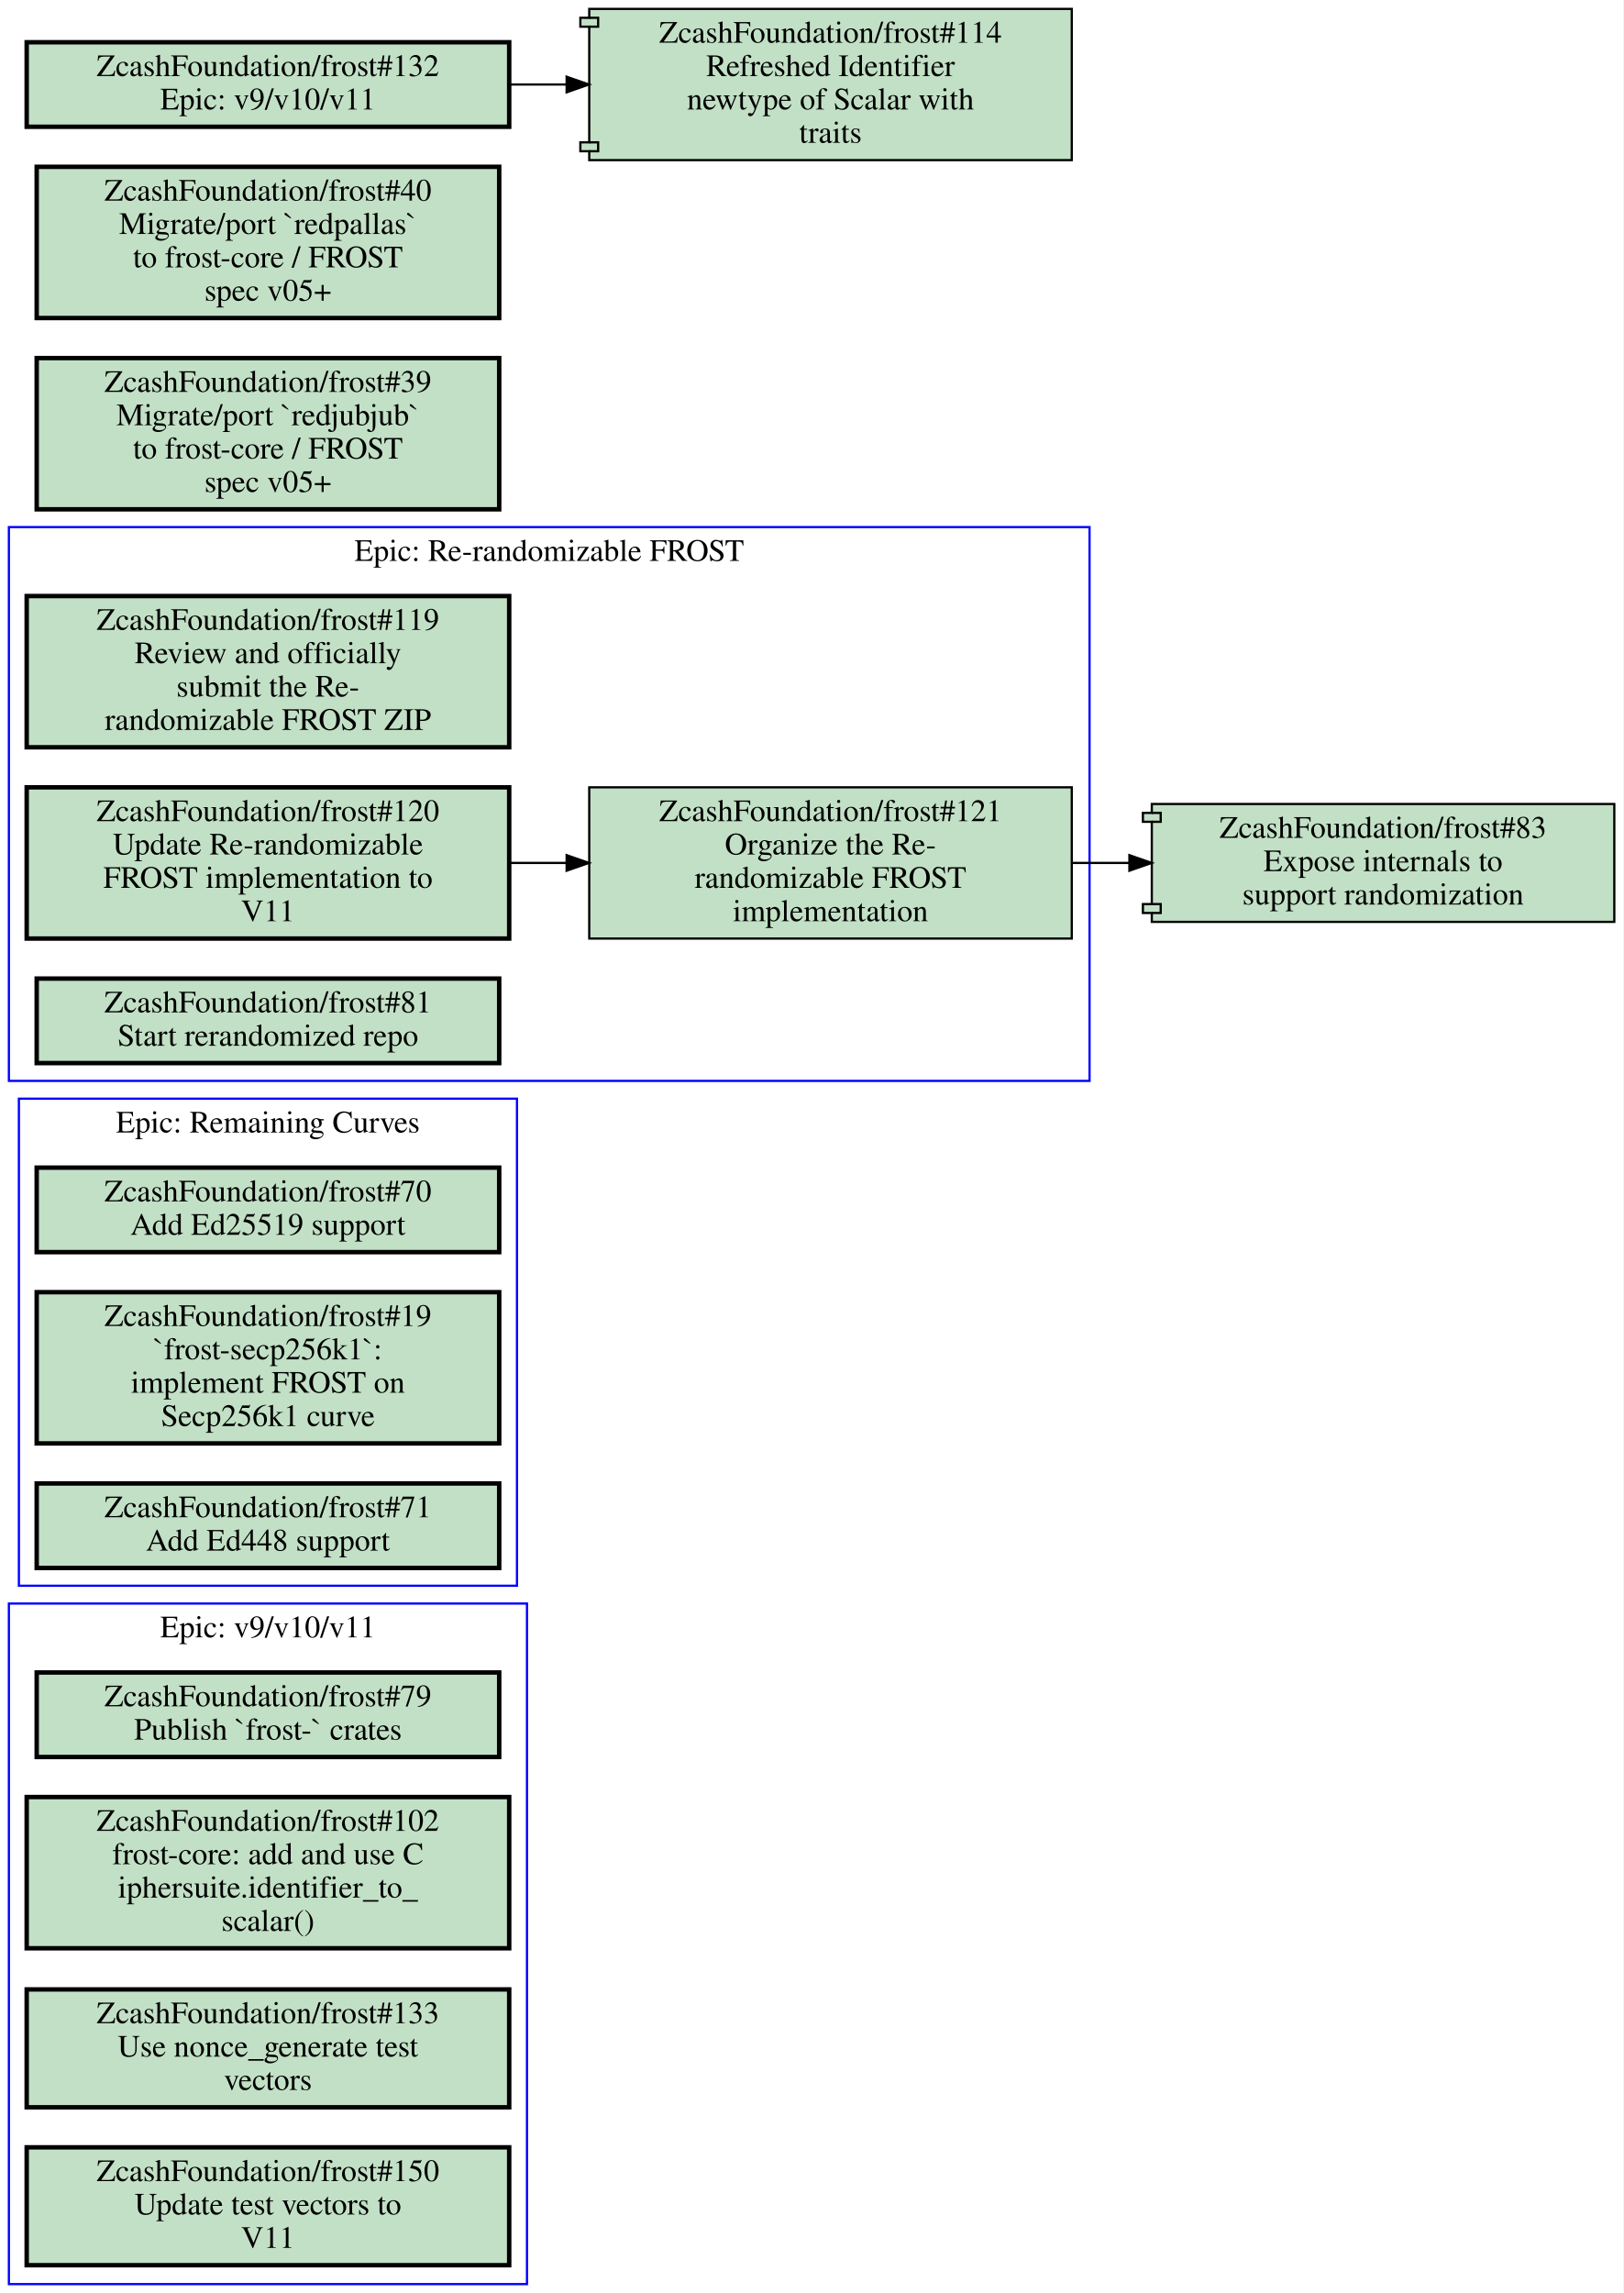
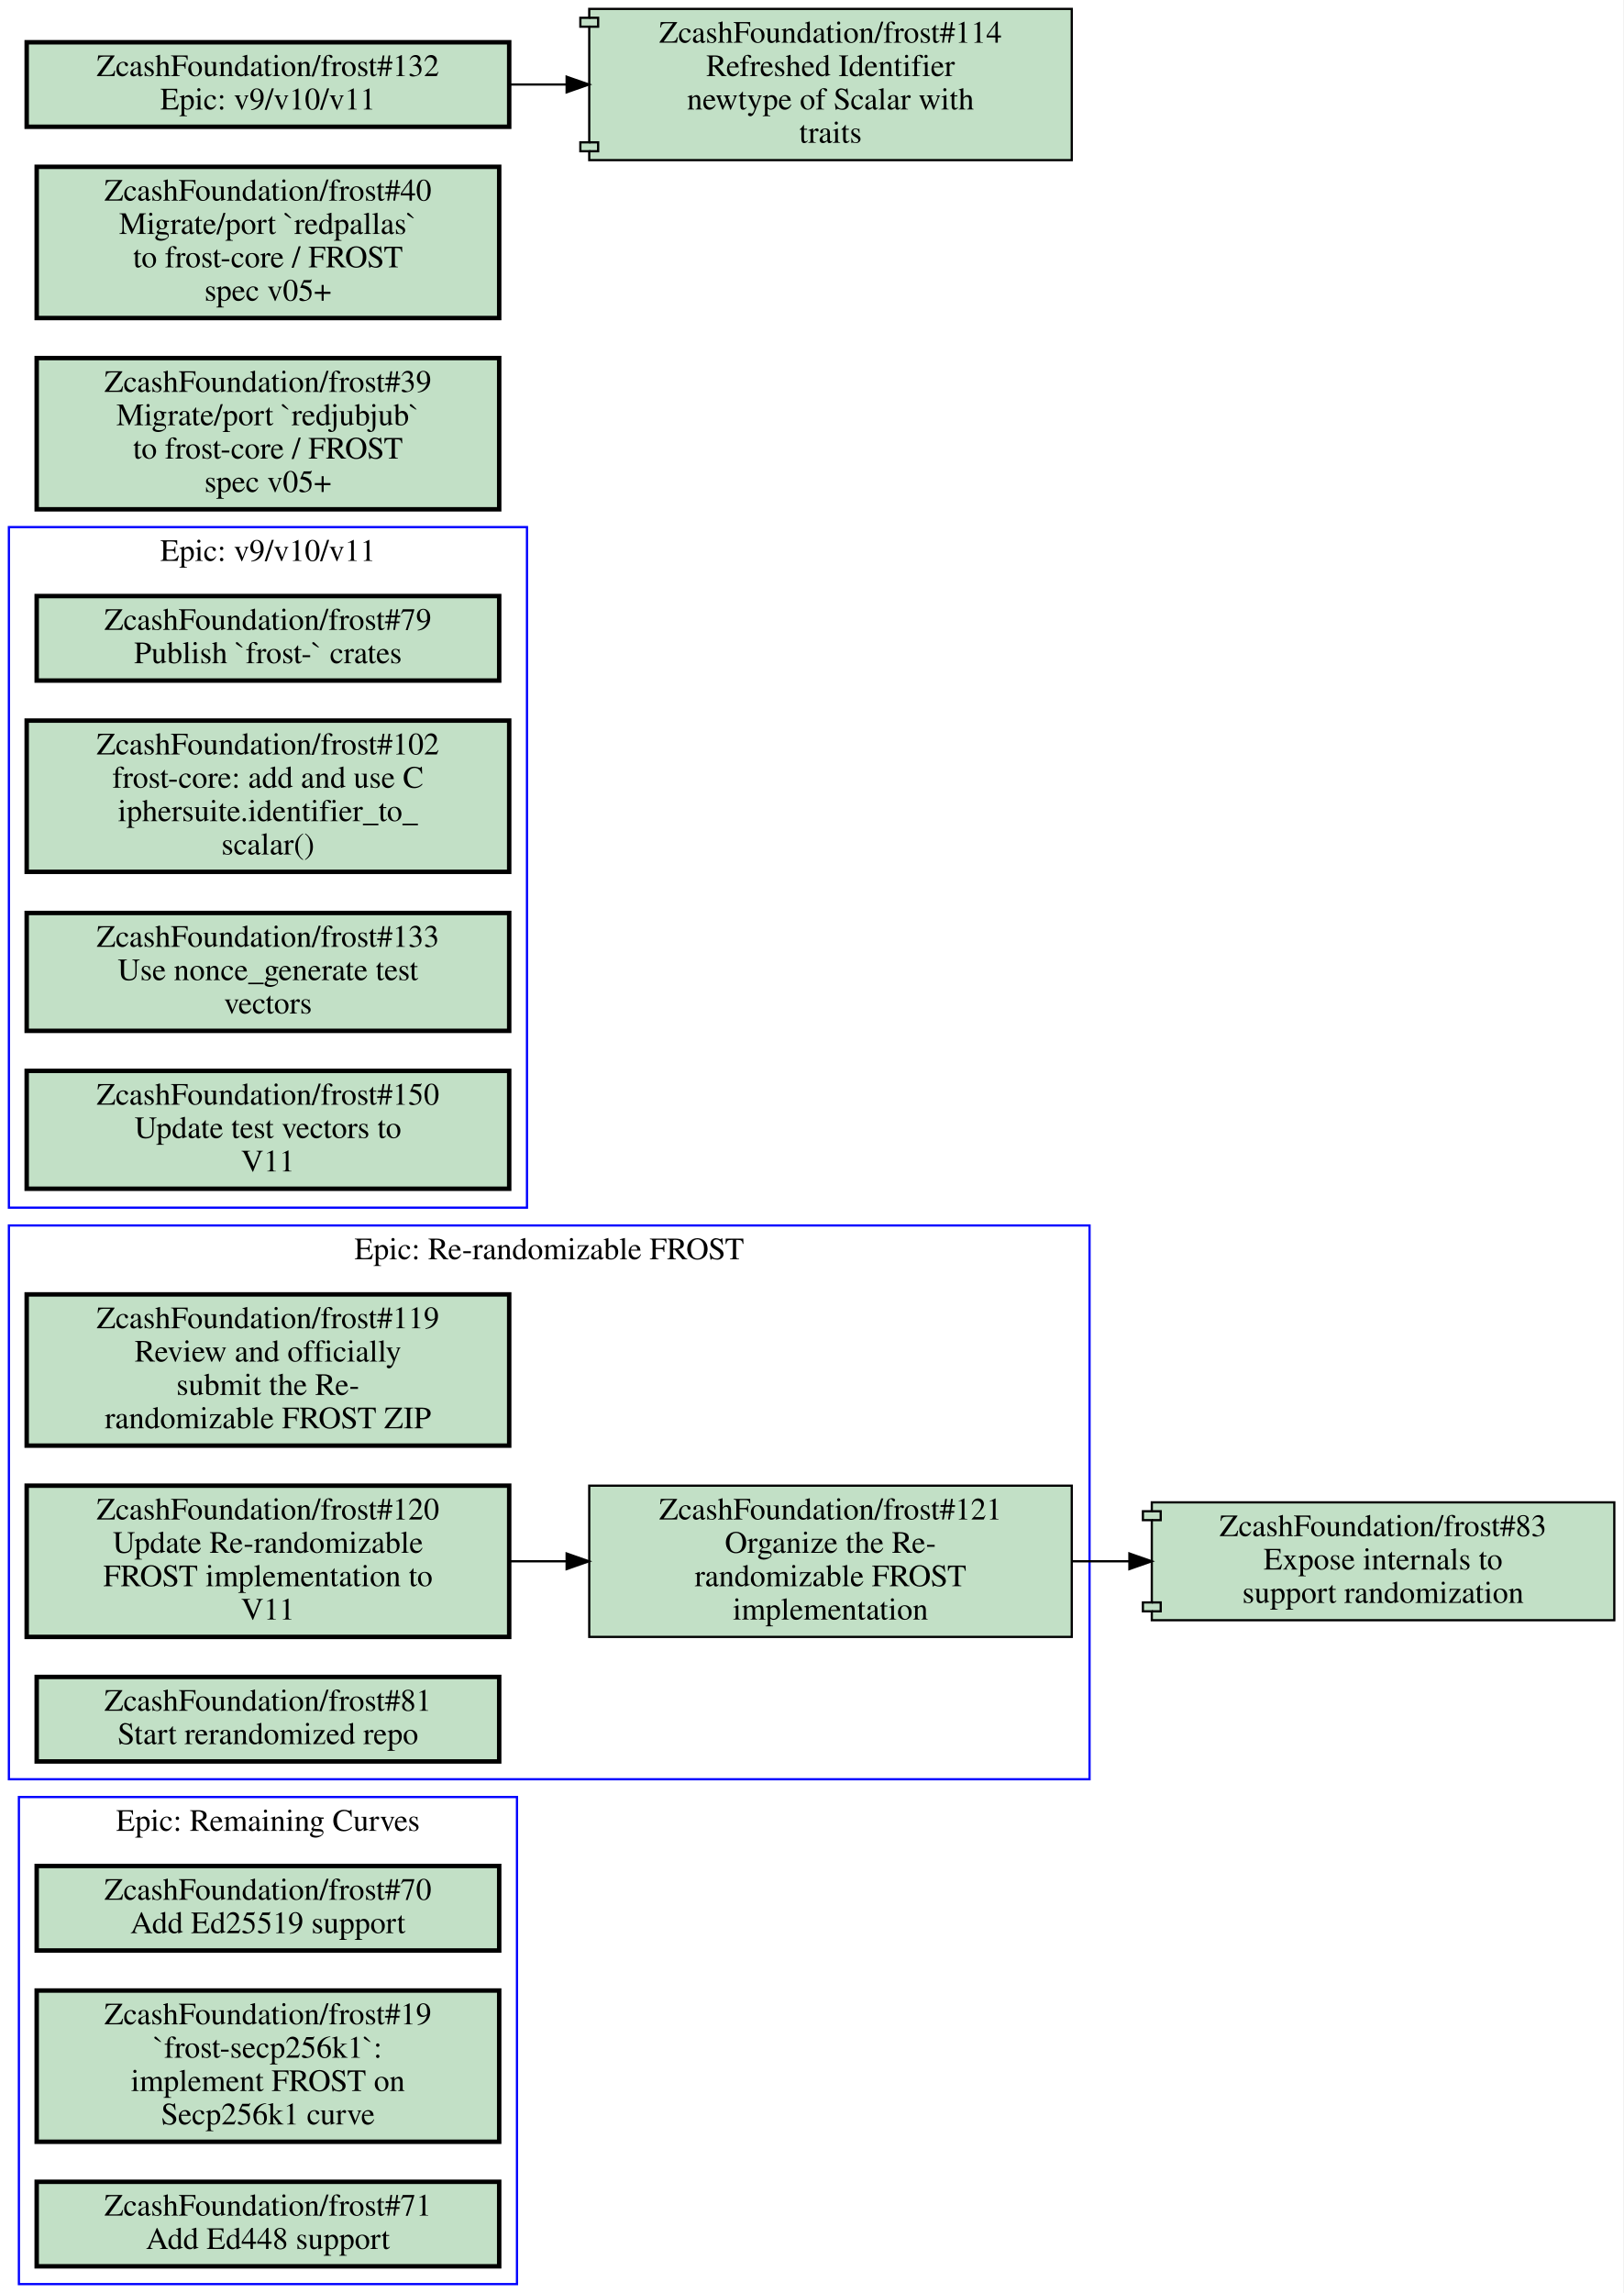
<svg xmlns="http://www.w3.org/2000/svg" xmlns:xlink="http://www.w3.org/1999/xlink" width="730pt" height="1031pt" viewBox="0.00 0.00 730.00 1031.00">
  <g id="graph0" class="graph" transform="scale(1 1) rotate(0) translate(4 1027)">
    <polygon fill="#ffffff" stroke="transparent" points="-4,4 -4,-1027 726,-1027 726,4 -4,4" />
    <g id="clust1" class="cluster">
-       <polygon fill="none" stroke="#0000ff" points="4.5,-314 4.5,-533 228.5,-533 228.5,-314 4.5,-314" />
-       <text text-anchor="middle" x="116.5" y="-517.8" font-family="Times,serif" font-size="14.00" fill="#000000">Epic: Remaining Curves</text>
+       <polygon fill="none" stroke="#0000ff" points="0,-227 0,-476 486,-476 486,-227 0,-227" />
+       <text text-anchor="middle" x="243" y="-460.8" font-family="Times,serif" font-size="14.00" fill="#000000">Epic: Re-randomizable FROST</text>
    </g>
    <g id="clust2" class="cluster">
-       <polygon fill="none" stroke="#0000ff" points="0,-541 0,-790 486,-790 486,-541 0,-541" />
-       <text text-anchor="middle" x="243" y="-774.8" font-family="Times,serif" font-size="14.00" fill="#000000">Epic: Re-randomizable FROST</text>
+       <polygon fill="none" stroke="#0000ff" points="4.5,0 4.5,-219 228.5,-219 228.5,0 4.5,0" />
+       <text text-anchor="middle" x="116.5" y="-203.8" font-family="Times,serif" font-size="14.00" fill="#000000">Epic: Remaining Curves</text>
    </g>
    <g id="clust3" class="cluster">
-       <polygon fill="none" stroke="#0000ff" points="0,0 0,-306 233,-306 233,0 0,0" />
-       <text text-anchor="middle" x="116.5" y="-290.8" font-family="Times,serif" font-size="14.00" fill="#000000">Epic: v9/v10/v11</text>
+       <polygon fill="none" stroke="#0000ff" points="0,-484 0,-790 233,-790 233,-484 0,-484" />
+       <text text-anchor="middle" x="116.5" y="-774.8" font-family="Times,serif" font-size="14.00" fill="#000000">Epic: v9/v10/v11</text>
    </g>
    <g id="node1" class="node open">
      <g id="a_node1">
-         <a xlink:href="https://github.com/ZcashFoundation/frost/issues/70" xlink:title="ZcashFoundation/frost#70&#10;Add Ed25519 support" target="_blank">
-           <polygon fill="#c2e0c6" stroke="#000000" stroke-width="2" points="220.5,-502 12.5,-502 12.5,-464 220.5,-464 220.5,-502" />
-           <text text-anchor="middle" x="116.5" y="-486.8" font-family="Times,serif" font-size="14.00" fill="#000000">ZcashFoundation/frost#70</text>
-           <text text-anchor="middle" x="116.5" y="-471.8" font-family="Times,serif" font-size="14.00" fill="#000000">Add Ed25519 support</text>
+         <a xlink:href="https://github.com/ZcashFoundation/frost/issues/119" xlink:title="ZcashFoundation/frost#119&#10;Review and officially&#10;submit the Re-&#10;randomizable FROST ZIP" target="_blank">
+           <polygon fill="#c2e0c6" stroke="#000000" stroke-width="2" points="225,-445 8,-445 8,-377 225,-377 225,-445" />
+           <text text-anchor="middle" x="116.5" y="-429.8" font-family="Times,serif" font-size="14.00" fill="#000000">ZcashFoundation/frost#119</text>
+           <text text-anchor="middle" x="116.5" y="-414.8" font-family="Times,serif" font-size="14.00" fill="#000000">Review and officially</text>
+           <text text-anchor="middle" x="116.5" y="-399.8" font-family="Times,serif" font-size="14.00" fill="#000000">submit the Re-</text>
+           <text text-anchor="middle" x="116.5" y="-384.8" font-family="Times,serif" font-size="14.00" fill="#000000">randomizable FROST ZIP</text>
        </a>
      </g>
    </g>
    <g id="node2" class="node open">
      <g id="a_node2">
-         <a xlink:href="https://github.com/ZcashFoundation/frost/issues/19" xlink:title="ZcashFoundation/frost#19&#10;`frost-secp256k1`:&#10;implement FROST on&#10;Secp256k1 curve" target="_blank">
-           <polygon fill="#c2e0c6" stroke="#000000" stroke-width="2" points="220.5,-446 12.5,-446 12.5,-378 220.5,-378 220.5,-446" />
-           <text text-anchor="middle" x="116.5" y="-430.8" font-family="Times,serif" font-size="14.00" fill="#000000">ZcashFoundation/frost#19</text>
-           <text text-anchor="middle" x="116.5" y="-415.8" font-family="Times,serif" font-size="14.00" fill="#000000">`frost-secp256k1`:</text>
-           <text text-anchor="middle" x="116.5" y="-400.8" font-family="Times,serif" font-size="14.00" fill="#000000">implement FROST on</text>
-           <text text-anchor="middle" x="116.5" y="-385.8" font-family="Times,serif" font-size="14.00" fill="#000000">Secp256k1 curve</text>
+         <a xlink:href="https://github.com/ZcashFoundation/frost/issues/120" xlink:title="ZcashFoundation/frost#120&#10;Update Re-randomizable&#10;FROST implementation to&#10;V11" target="_blank">
+           <polygon fill="#c2e0c6" stroke="#000000" stroke-width="2" points="225,-359 8,-359 8,-291 225,-291 225,-359" />
+           <text text-anchor="middle" x="116.5" y="-343.8" font-family="Times,serif" font-size="14.00" fill="#000000">ZcashFoundation/frost#120</text>
+           <text text-anchor="middle" x="116.5" y="-328.8" font-family="Times,serif" font-size="14.00" fill="#000000">Update Re-randomizable</text>
+           <text text-anchor="middle" x="116.5" y="-313.8" font-family="Times,serif" font-size="14.00" fill="#000000">FROST implementation to</text>
+           <text text-anchor="middle" x="116.5" y="-298.8" font-family="Times,serif" font-size="14.00" fill="#000000">V11</text>
        </a>
      </g>
    </g>
    <g id="node3" class="node open">
      <g id="a_node3">
-         <a xlink:href="https://github.com/ZcashFoundation/frost/issues/71" xlink:title="ZcashFoundation/frost#71&#10;Add Ed448 support" target="_blank">
-           <polygon fill="#c2e0c6" stroke="#000000" stroke-width="2" points="220.5,-360 12.5,-360 12.5,-322 220.5,-322 220.5,-360" />
-           <text text-anchor="middle" x="116.5" y="-344.8" font-family="Times,serif" font-size="14.00" fill="#000000">ZcashFoundation/frost#71</text>
-           <text text-anchor="middle" x="116.5" y="-329.8" font-family="Times,serif" font-size="14.00" fill="#000000">Add Ed448 support</text>
+         <a xlink:href="https://github.com/ZcashFoundation/frost/issues/121" xlink:title="ZcashFoundation/frost#121&#10;Organize the Re-&#10;randomizable FROST&#10;implementation" target="_blank">
+           <polygon fill="#c2e0c6" stroke="#000000" points="478,-359 261,-359 261,-291 478,-291 478,-359" />
+           <text text-anchor="middle" x="369.5" y="-343.8" font-family="Times,serif" font-size="14.00" fill="#000000">ZcashFoundation/frost#121</text>
+           <text text-anchor="middle" x="369.5" y="-328.8" font-family="Times,serif" font-size="14.00" fill="#000000">Organize the Re-</text>
+           <text text-anchor="middle" x="369.5" y="-313.8" font-family="Times,serif" font-size="14.00" fill="#000000">randomizable FROST</text>
+           <text text-anchor="middle" x="369.5" y="-298.8" font-family="Times,serif" font-size="14.00" fill="#000000">implementation</text>
        </a>
      </g>
    </g>
+     <g id="edge1" class="edge">
+       <path fill="none" stroke="#000000" d="M225.26,-325C233.64,-325 242.13,-325 250.57,-325" />
+       <polygon fill="#000000" stroke="#000000" points="250.83,-328.5 260.83,-325 250.83,-321.5 250.83,-328.5" />
+     </g>
+     <g id="node12" class="node open">
+       <g id="a_node12">
+         <a xlink:href="https://github.com/ZcashFoundation/frost/pull/83" xlink:title="ZcashFoundation/frost#83&#10;Expose internals to&#10;support randomization" target="_blank">
+           <polygon fill="#c2e0c6" stroke="#000000" points="722,-351.5 514,-351.5 514,-347.5 510,-347.5 510,-343.5 514,-343.5 514,-306.5 510,-306.5 510,-302.5 514,-302.5 514,-298.5 722,-298.5 722,-351.5" />
+           <polyline fill="none" stroke="#000000" points="514,-347.5 518,-347.5 518,-343.5 514,-343.5 " />
+           <polyline fill="none" stroke="#000000" points="514,-306.5 518,-306.5 518,-302.5 514,-302.5 " />
+           <text text-anchor="middle" x="618" y="-336.3" font-family="Times,serif" font-size="14.00" fill="#000000">ZcashFoundation/frost#83</text>
+           <text text-anchor="middle" x="618" y="-321.3" font-family="Times,serif" font-size="14.00" fill="#000000">Expose internals to</text>
+           <text text-anchor="middle" x="618" y="-306.3" font-family="Times,serif" font-size="14.00" fill="#000000">support randomization</text>
+         </a>
+       </g>
+     </g>
+     <g id="edge2" class="edge">
+       <path fill="none" stroke="#000000" d="M478.13,-325C486.68,-325 495.32,-325 503.9,-325" />
+       <polygon fill="#000000" stroke="#000000" points="503.92,-328.5 513.92,-325 503.92,-321.5 503.92,-328.5" />
+     </g>
    <g id="node4" class="node open">
      <g id="a_node4">
-         <a xlink:href="https://github.com/ZcashFoundation/frost/issues/119" xlink:title="ZcashFoundation/frost#119&#10;Review and officially&#10;submit the Re-&#10;randomizable FROST ZIP" target="_blank">
-           <polygon fill="#c2e0c6" stroke="#000000" stroke-width="2" points="225,-759 8,-759 8,-691 225,-691 225,-759" />
-           <text text-anchor="middle" x="116.5" y="-743.8" font-family="Times,serif" font-size="14.00" fill="#000000">ZcashFoundation/frost#119</text>
-           <text text-anchor="middle" x="116.5" y="-728.8" font-family="Times,serif" font-size="14.00" fill="#000000">Review and officially</text>
-           <text text-anchor="middle" x="116.5" y="-713.8" font-family="Times,serif" font-size="14.00" fill="#000000">submit the Re-</text>
-           <text text-anchor="middle" x="116.5" y="-698.8" font-family="Times,serif" font-size="14.00" fill="#000000">randomizable FROST ZIP</text>
+         <a xlink:href="https://github.com/ZcashFoundation/frost/issues/81" xlink:title="ZcashFoundation/frost#81&#10;Start rerandomized repo" target="_blank">
+           <polygon fill="#c2e0c6" stroke="#000000" stroke-width="2" points="220.5,-273 12.5,-273 12.5,-235 220.5,-235 220.5,-273" />
+           <text text-anchor="middle" x="116.5" y="-257.8" font-family="Times,serif" font-size="14.00" fill="#000000">ZcashFoundation/frost#81</text>
+           <text text-anchor="middle" x="116.5" y="-242.8" font-family="Times,serif" font-size="14.00" fill="#000000">Start rerandomized repo</text>
        </a>
      </g>
    </g>
    <g id="node5" class="node open">
      <g id="a_node5">
-         <a xlink:href="https://github.com/ZcashFoundation/frost/issues/120" xlink:title="ZcashFoundation/frost#120&#10;Update Re-randomizable&#10;FROST implementation to&#10;V11" target="_blank">
-           <polygon fill="#c2e0c6" stroke="#000000" stroke-width="2" points="225,-673 8,-673 8,-605 225,-605 225,-673" />
-           <text text-anchor="middle" x="116.5" y="-657.8" font-family="Times,serif" font-size="14.00" fill="#000000">ZcashFoundation/frost#120</text>
-           <text text-anchor="middle" x="116.5" y="-642.8" font-family="Times,serif" font-size="14.00" fill="#000000">Update Re-randomizable</text>
-           <text text-anchor="middle" x="116.5" y="-627.8" font-family="Times,serif" font-size="14.00" fill="#000000">FROST implementation to</text>
-           <text text-anchor="middle" x="116.5" y="-612.8" font-family="Times,serif" font-size="14.00" fill="#000000">V11</text>
+         <a xlink:href="https://github.com/ZcashFoundation/frost/issues/70" xlink:title="ZcashFoundation/frost#70&#10;Add Ed25519 support" target="_blank">
+           <polygon fill="#c2e0c6" stroke="#000000" stroke-width="2" points="220.5,-188 12.5,-188 12.5,-150 220.5,-150 220.5,-188" />
+           <text text-anchor="middle" x="116.5" y="-172.8" font-family="Times,serif" font-size="14.00" fill="#000000">ZcashFoundation/frost#70</text>
+           <text text-anchor="middle" x="116.5" y="-157.8" font-family="Times,serif" font-size="14.00" fill="#000000">Add Ed25519 support</text>
        </a>
      </g>
    </g>
    <g id="node6" class="node open">
      <g id="a_node6">
-         <a xlink:href="https://github.com/ZcashFoundation/frost/issues/121" xlink:title="ZcashFoundation/frost#121&#10;Organize the Re-&#10;randomizable FROST&#10;implementation" target="_blank">
-           <polygon fill="#c2e0c6" stroke="#000000" points="478,-673 261,-673 261,-605 478,-605 478,-673" />
-           <text text-anchor="middle" x="369.5" y="-657.8" font-family="Times,serif" font-size="14.00" fill="#000000">ZcashFoundation/frost#121</text>
-           <text text-anchor="middle" x="369.5" y="-642.8" font-family="Times,serif" font-size="14.00" fill="#000000">Organize the Re-</text>
-           <text text-anchor="middle" x="369.5" y="-627.8" font-family="Times,serif" font-size="14.00" fill="#000000">randomizable FROST</text>
-           <text text-anchor="middle" x="369.5" y="-612.8" font-family="Times,serif" font-size="14.00" fill="#000000">implementation</text>
+         <a xlink:href="https://github.com/ZcashFoundation/frost/issues/19" xlink:title="ZcashFoundation/frost#19&#10;`frost-secp256k1`:&#10;implement FROST on&#10;Secp256k1 curve" target="_blank">
+           <polygon fill="#c2e0c6" stroke="#000000" stroke-width="2" points="220.5,-132 12.5,-132 12.5,-64 220.5,-64 220.5,-132" />
+           <text text-anchor="middle" x="116.5" y="-116.8" font-family="Times,serif" font-size="14.00" fill="#000000">ZcashFoundation/frost#19</text>
+           <text text-anchor="middle" x="116.5" y="-101.8" font-family="Times,serif" font-size="14.00" fill="#000000">`frost-secp256k1`:</text>
+           <text text-anchor="middle" x="116.5" y="-86.8" font-family="Times,serif" font-size="14.00" fill="#000000">implement FROST on</text>
+           <text text-anchor="middle" x="116.5" y="-71.8" font-family="Times,serif" font-size="14.00" fill="#000000">Secp256k1 curve</text>
        </a>
      </g>
    </g>
-     <g id="edge1" class="edge">
-       <path fill="none" stroke="#000000" d="M225.26,-639C233.64,-639 242.13,-639 250.57,-639" />
-       <polygon fill="#000000" stroke="#000000" points="250.83,-642.5 260.83,-639 250.83,-635.5 250.83,-642.5" />
-     </g>
-     <g id="node12" class="node open">
-       <g id="a_node12">
-         <a xlink:href="https://github.com/ZcashFoundation/frost/pull/83" xlink:title="ZcashFoundation/frost#83&#10;Expose internals to&#10;support randomization" target="_blank">
-           <polygon fill="#c2e0c6" stroke="#000000" points="722,-665.5 514,-665.5 514,-661.5 510,-661.5 510,-657.5 514,-657.5 514,-620.5 510,-620.5 510,-616.5 514,-616.5 514,-612.5 722,-612.5 722,-665.5" />
-           <polyline fill="none" stroke="#000000" points="514,-661.5 518,-661.5 518,-657.5 514,-657.5 " />
-           <polyline fill="none" stroke="#000000" points="514,-620.5 518,-620.5 518,-616.5 514,-616.5 " />
-           <text text-anchor="middle" x="618" y="-650.3" font-family="Times,serif" font-size="14.00" fill="#000000">ZcashFoundation/frost#83</text>
-           <text text-anchor="middle" x="618" y="-635.3" font-family="Times,serif" font-size="14.00" fill="#000000">Expose internals to</text>
-           <text text-anchor="middle" x="618" y="-620.3" font-family="Times,serif" font-size="14.00" fill="#000000">support randomization</text>
-         </a>
-       </g>
-     </g>
-     <g id="edge2" class="edge">
-       <path fill="none" stroke="#000000" d="M478.13,-639C486.68,-639 495.32,-639 503.9,-639" />
-       <polygon fill="#000000" stroke="#000000" points="503.92,-642.5 513.92,-639 503.92,-635.5 503.92,-642.5" />
-     </g>
    <g id="node7" class="node open">
      <g id="a_node7">
-         <a xlink:href="https://github.com/ZcashFoundation/frost/issues/81" xlink:title="ZcashFoundation/frost#81&#10;Start rerandomized repo" target="_blank">
-           <polygon fill="#c2e0c6" stroke="#000000" stroke-width="2" points="220.5,-587 12.5,-587 12.5,-549 220.5,-549 220.5,-587" />
-           <text text-anchor="middle" x="116.5" y="-571.8" font-family="Times,serif" font-size="14.00" fill="#000000">ZcashFoundation/frost#81</text>
-           <text text-anchor="middle" x="116.5" y="-556.8" font-family="Times,serif" font-size="14.00" fill="#000000">Start rerandomized repo</text>
+         <a xlink:href="https://github.com/ZcashFoundation/frost/issues/71" xlink:title="ZcashFoundation/frost#71&#10;Add Ed448 support" target="_blank">
+           <polygon fill="#c2e0c6" stroke="#000000" stroke-width="2" points="220.5,-46 12.5,-46 12.5,-8 220.5,-8 220.5,-46" />
+           <text text-anchor="middle" x="116.5" y="-30.8" font-family="Times,serif" font-size="14.00" fill="#000000">ZcashFoundation/frost#71</text>
+           <text text-anchor="middle" x="116.5" y="-15.8" font-family="Times,serif" font-size="14.00" fill="#000000">Add Ed448 support</text>
        </a>
      </g>
    </g>
    <g id="node8" class="node open">
      <g id="a_node8">
        <a xlink:href="https://github.com/ZcashFoundation/frost/issues/79" xlink:title="ZcashFoundation/frost#79&#10;Publish `frost-` crates" target="_blank">
-           <polygon fill="#c2e0c6" stroke="#000000" stroke-width="2" points="220.5,-275 12.5,-275 12.5,-237 220.5,-237 220.5,-275" />
-           <text text-anchor="middle" x="116.5" y="-259.8" font-family="Times,serif" font-size="14.00" fill="#000000">ZcashFoundation/frost#79</text>
-           <text text-anchor="middle" x="116.5" y="-244.8" font-family="Times,serif" font-size="14.00" fill="#000000">Publish `frost-` crates</text>
+           <polygon fill="#c2e0c6" stroke="#000000" stroke-width="2" points="220.5,-759 12.5,-759 12.5,-721 220.5,-721 220.5,-759" />
+           <text text-anchor="middle" x="116.5" y="-743.8" font-family="Times,serif" font-size="14.00" fill="#000000">ZcashFoundation/frost#79</text>
+           <text text-anchor="middle" x="116.5" y="-728.8" font-family="Times,serif" font-size="14.00" fill="#000000">Publish `frost-` crates</text>
        </a>
      </g>
    </g>
    <g id="node9" class="node open">
      <g id="a_node9">
        <a xlink:href="https://github.com/ZcashFoundation/frost/issues/102" xlink:title="ZcashFoundation/frost#102&#10;frost-core: add and use C&#10;iphersuite.identifier_to_&#10;scalar()" target="_blank">
-           <polygon fill="#c2e0c6" stroke="#000000" stroke-width="2" points="225,-219 8,-219 8,-151 225,-151 225,-219" />
-           <text text-anchor="middle" x="116.5" y="-203.8" font-family="Times,serif" font-size="14.00" fill="#000000">ZcashFoundation/frost#102</text>
-           <text text-anchor="middle" x="116.5" y="-188.8" font-family="Times,serif" font-size="14.00" fill="#000000">frost-core: add and use C</text>
-           <text text-anchor="middle" x="116.5" y="-173.8" font-family="Times,serif" font-size="14.00" fill="#000000">iphersuite.identifier_to_</text>
-           <text text-anchor="middle" x="116.5" y="-158.8" font-family="Times,serif" font-size="14.00" fill="#000000">scalar()</text>
+           <polygon fill="#c2e0c6" stroke="#000000" stroke-width="2" points="225,-703 8,-703 8,-635 225,-635 225,-703" />
+           <text text-anchor="middle" x="116.5" y="-687.8" font-family="Times,serif" font-size="14.00" fill="#000000">ZcashFoundation/frost#102</text>
+           <text text-anchor="middle" x="116.5" y="-672.8" font-family="Times,serif" font-size="14.00" fill="#000000">frost-core: add and use C</text>
+           <text text-anchor="middle" x="116.5" y="-657.8" font-family="Times,serif" font-size="14.00" fill="#000000">iphersuite.identifier_to_</text>
+           <text text-anchor="middle" x="116.5" y="-642.8" font-family="Times,serif" font-size="14.00" fill="#000000">scalar()</text>
        </a>
      </g>
    </g>
    <g id="node10" class="node open">
      <g id="a_node10">
        <a xlink:href="https://github.com/ZcashFoundation/frost/issues/133" xlink:title="ZcashFoundation/frost#133&#10;Use nonce_generate test&#10;vectors" target="_blank">
-           <polygon fill="#c2e0c6" stroke="#000000" stroke-width="2" points="225,-132.5 8,-132.5 8,-79.5 225,-79.5 225,-132.5" />
-           <text text-anchor="middle" x="116.5" y="-117.3" font-family="Times,serif" font-size="14.00" fill="#000000">ZcashFoundation/frost#133</text>
-           <text text-anchor="middle" x="116.5" y="-102.3" font-family="Times,serif" font-size="14.00" fill="#000000">Use nonce_generate test</text>
-           <text text-anchor="middle" x="116.5" y="-87.3" font-family="Times,serif" font-size="14.00" fill="#000000">vectors</text>
+           <polygon fill="#c2e0c6" stroke="#000000" stroke-width="2" points="225,-616.5 8,-616.5 8,-563.5 225,-563.5 225,-616.5" />
+           <text text-anchor="middle" x="116.5" y="-601.3" font-family="Times,serif" font-size="14.00" fill="#000000">ZcashFoundation/frost#133</text>
+           <text text-anchor="middle" x="116.5" y="-586.3" font-family="Times,serif" font-size="14.00" fill="#000000">Use nonce_generate test</text>
+           <text text-anchor="middle" x="116.5" y="-571.3" font-family="Times,serif" font-size="14.00" fill="#000000">vectors</text>
        </a>
      </g>
    </g>
    <g id="node11" class="node open">
      <g id="a_node11">
        <a xlink:href="https://github.com/ZcashFoundation/frost/issues/150" xlink:title="ZcashFoundation/frost#150&#10;Update test vectors to&#10;V11" target="_blank">
-           <polygon fill="#c2e0c6" stroke="#000000" stroke-width="2" points="225,-61.5 8,-61.5 8,-8.5 225,-8.5 225,-61.5" />
-           <text text-anchor="middle" x="116.5" y="-46.3" font-family="Times,serif" font-size="14.00" fill="#000000">ZcashFoundation/frost#150</text>
-           <text text-anchor="middle" x="116.5" y="-31.3" font-family="Times,serif" font-size="14.00" fill="#000000">Update test vectors to</text>
-           <text text-anchor="middle" x="116.5" y="-16.3" font-family="Times,serif" font-size="14.00" fill="#000000">V11</text>
+           <polygon fill="#c2e0c6" stroke="#000000" stroke-width="2" points="225,-545.5 8,-545.5 8,-492.5 225,-492.5 225,-545.5" />
+           <text text-anchor="middle" x="116.5" y="-530.3" font-family="Times,serif" font-size="14.00" fill="#000000">ZcashFoundation/frost#150</text>
+           <text text-anchor="middle" x="116.5" y="-515.3" font-family="Times,serif" font-size="14.00" fill="#000000">Update test vectors to</text>
+           <text text-anchor="middle" x="116.5" y="-500.3" font-family="Times,serif" font-size="14.00" fill="#000000">V11</text>
        </a>
      </g>
    </g>
    <g id="node13" class="node open">
      <g id="a_node13">
        <a xlink:href="https://github.com/ZcashFoundation/frost/issues/39" xlink:title="ZcashFoundation/frost#39&#10;Migrate/port `redjubjub`&#10;to frost-core / FROST&#10;spec v05+" target="_blank">
          <polygon fill="#c2e0c6" stroke="#000000" stroke-width="2" points="220.5,-866 12.5,-866 12.5,-798 220.5,-798 220.5,-866" />
          <text text-anchor="middle" x="116.5" y="-850.8" font-family="Times,serif" font-size="14.00" fill="#000000">ZcashFoundation/frost#39</text>
          <text text-anchor="middle" x="116.5" y="-835.8" font-family="Times,serif" font-size="14.00" fill="#000000">Migrate/port `redjubjub`</text>
          <text text-anchor="middle" x="116.5" y="-820.8" font-family="Times,serif" font-size="14.00" fill="#000000">to frost-core / FROST</text>
          <text text-anchor="middle" x="116.5" y="-805.8" font-family="Times,serif" font-size="14.00" fill="#000000">spec v05+</text>
        </a>
      </g>
    </g>
    <g id="node14" class="node open">
      <g id="a_node14">
        <a xlink:href="https://github.com/ZcashFoundation/frost/issues/40" xlink:title="ZcashFoundation/frost#40&#10;Migrate/port `redpallas`&#10;to frost-core / FROST&#10;spec v05+" target="_blank">
          <polygon fill="#c2e0c6" stroke="#000000" stroke-width="2" points="220.5,-952 12.5,-952 12.5,-884 220.5,-884 220.5,-952" />
          <text text-anchor="middle" x="116.5" y="-936.8" font-family="Times,serif" font-size="14.00" fill="#000000">ZcashFoundation/frost#40</text>
          <text text-anchor="middle" x="116.5" y="-921.8" font-family="Times,serif" font-size="14.00" fill="#000000">Migrate/port `redpallas`</text>
          <text text-anchor="middle" x="116.5" y="-906.8" font-family="Times,serif" font-size="14.00" fill="#000000">to frost-core / FROST</text>
          <text text-anchor="middle" x="116.5" y="-891.8" font-family="Times,serif" font-size="14.00" fill="#000000">spec v05+</text>
        </a>
      </g>
    </g>
    <g id="node15" class="node open">
      <g id="a_node15">
        <a xlink:href="https://github.com/ZcashFoundation/frost/issues/132" xlink:title="ZcashFoundation/frost#132&#10;Epic: v9/v10/v11" target="_blank">
          <polygon fill="#c2e0c6" stroke="#000000" stroke-width="2" points="225,-1008 8,-1008 8,-970 225,-970 225,-1008" />
          <text text-anchor="middle" x="116.5" y="-992.8" font-family="Times,serif" font-size="14.00" fill="#000000">ZcashFoundation/frost#132</text>
          <text text-anchor="middle" x="116.5" y="-977.8" font-family="Times,serif" font-size="14.00" fill="#000000">Epic: v9/v10/v11</text>
        </a>
      </g>
    </g>
    <g id="node16" class="node open">
      <g id="a_node16">
        <a xlink:href="https://github.com/ZcashFoundation/frost/pull/114" xlink:title="ZcashFoundation/frost#114&#10;Refreshed Identifier&#10;newtype of Scalar with&#10;traits" target="_blank">
          <polygon fill="#c2e0c6" stroke="#000000" points="478,-1023 261,-1023 261,-1019 257,-1019 257,-1015 261,-1015 261,-963 257,-963 257,-959 261,-959 261,-955 478,-955 478,-1023" />
          <polyline fill="none" stroke="#000000" points="261,-1019 265,-1019 265,-1015 261,-1015 " />
          <polyline fill="none" stroke="#000000" points="261,-963 265,-963 265,-959 261,-959 " />
          <text text-anchor="middle" x="369.5" y="-1007.8" font-family="Times,serif" font-size="14.00" fill="#000000">ZcashFoundation/frost#114</text>
          <text text-anchor="middle" x="369.5" y="-992.8" font-family="Times,serif" font-size="14.00" fill="#000000">Refreshed Identifier</text>
          <text text-anchor="middle" x="369.5" y="-977.8" font-family="Times,serif" font-size="14.00" fill="#000000">newtype of Scalar with</text>
          <text text-anchor="middle" x="369.5" y="-962.8" font-family="Times,serif" font-size="14.00" fill="#000000">traits</text>
        </a>
      </g>
    </g>
    <g id="edge3" class="edge">
      <path fill="none" stroke="#000000" d="M225.26,-989C233.64,-989 242.13,-989 250.57,-989" />
      <polygon fill="#000000" stroke="#000000" points="250.83,-992.5 260.83,-989 250.83,-985.5 250.83,-992.5" />
    </g>
  </g>
</svg>
